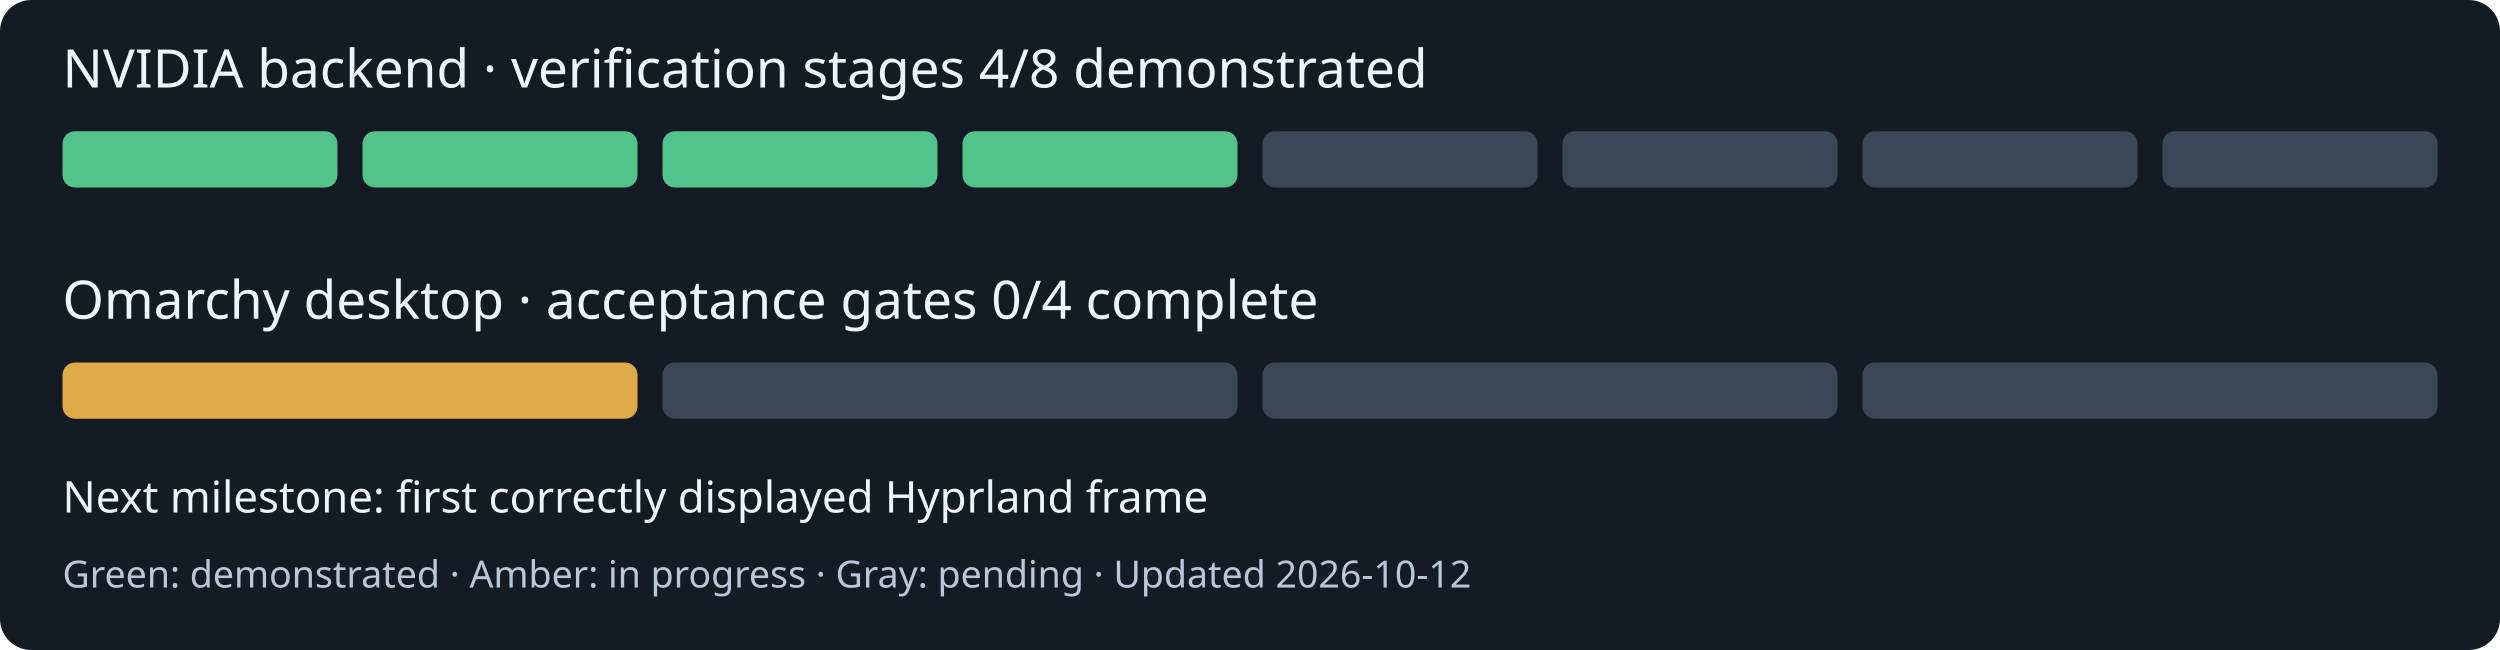
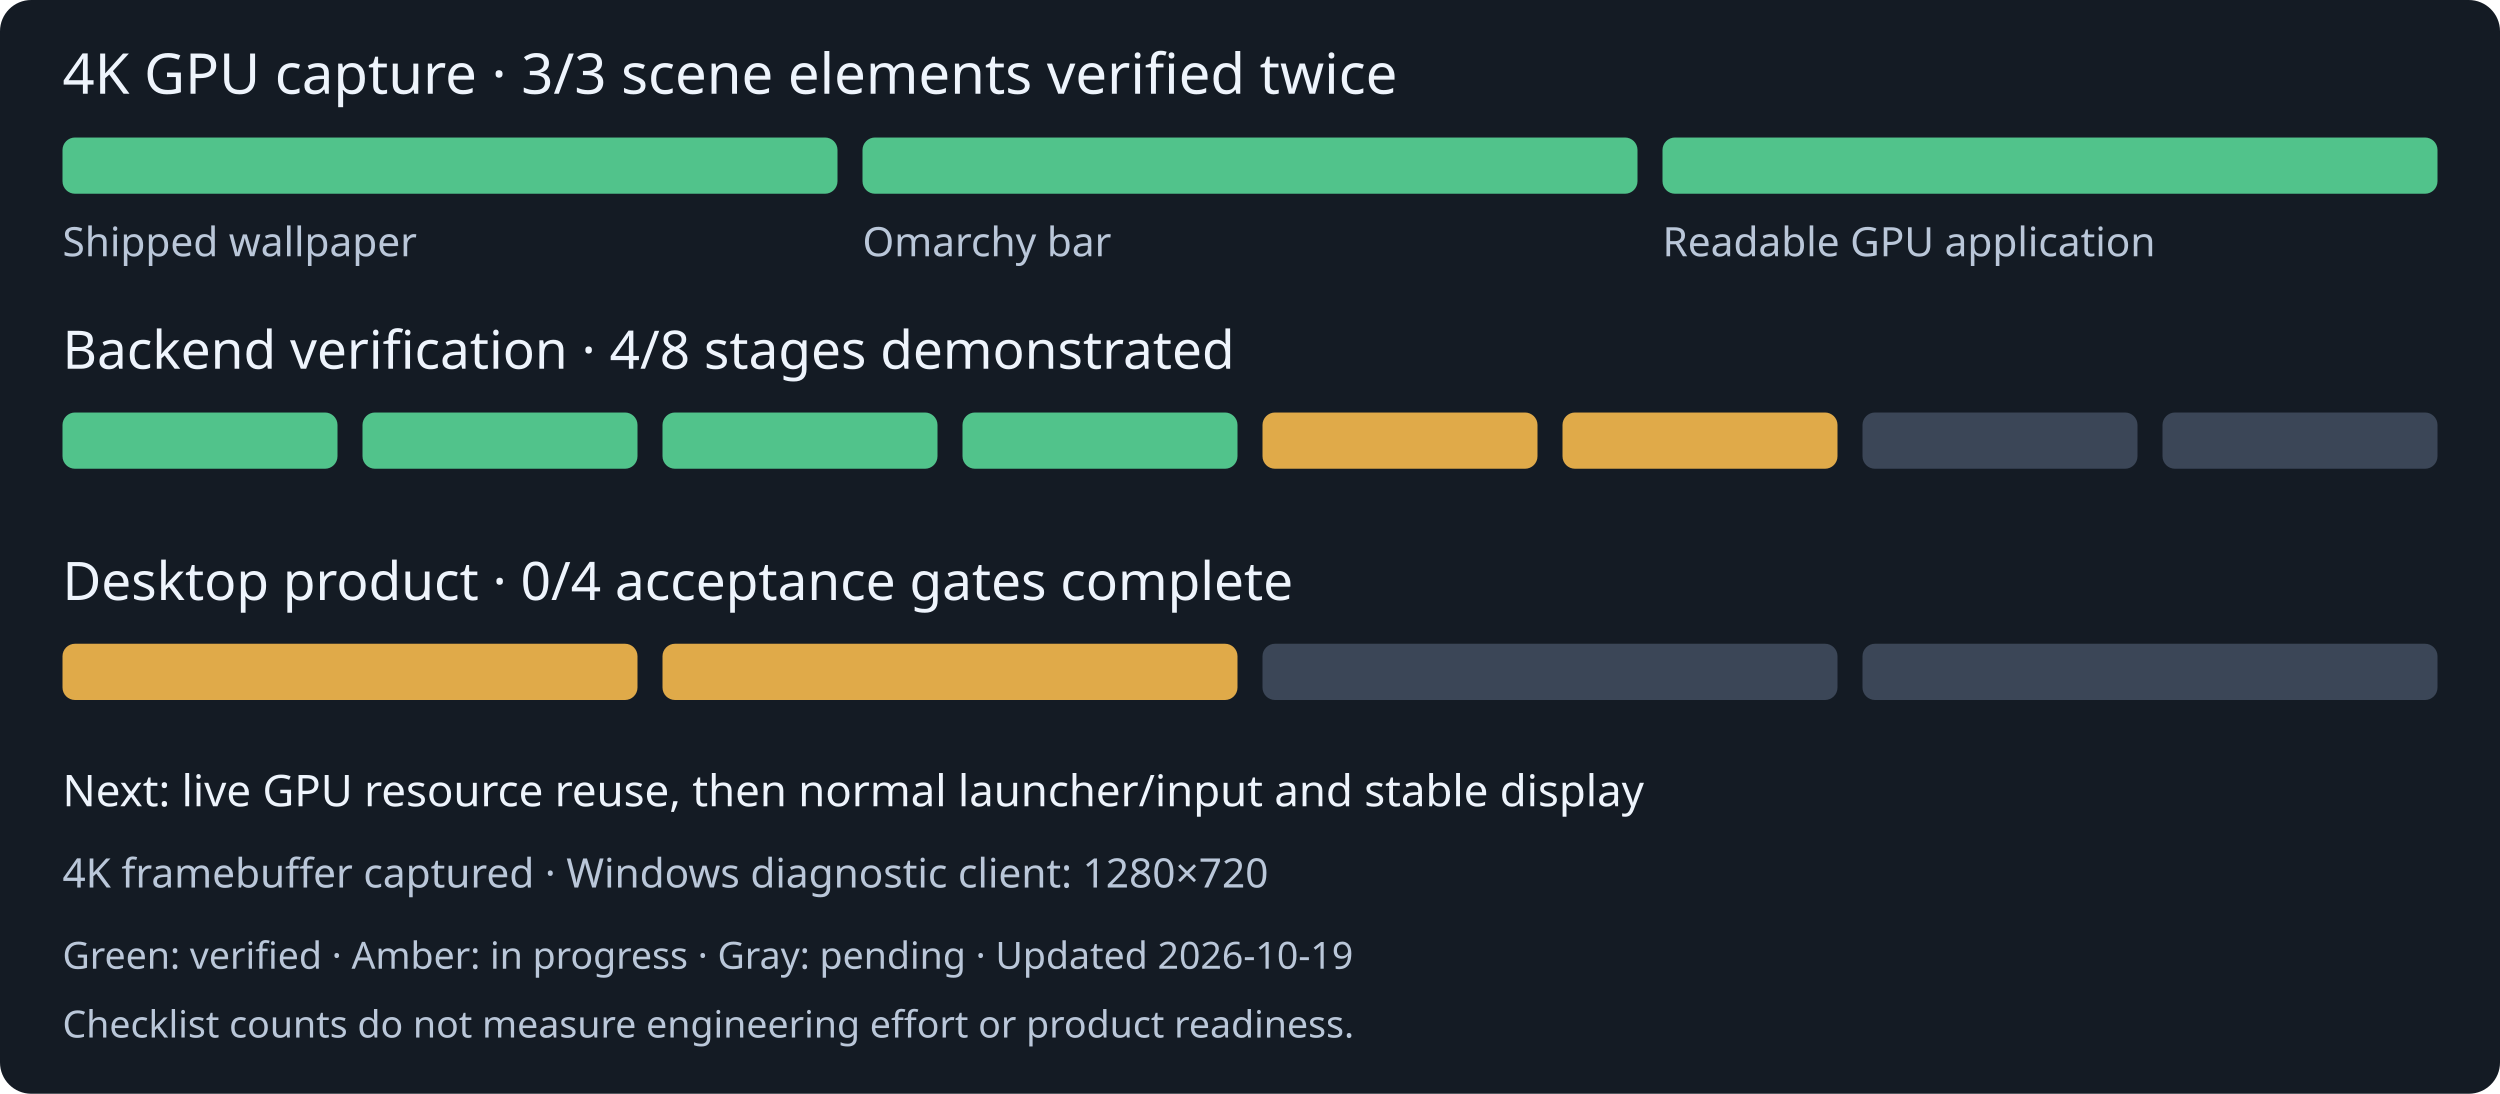
- <svg xmlns="http://www.w3.org/2000/svg" width="800" height="208" viewBox="0 0 800 208" role="img" aria-labelledby="title desc">
-   <rect width="800" height="208" rx="10" fill="#141b24" />
-   <text x="20" y="28" fill="#eef4fc" font-family="sans-serif" font-size="17">NVIDIA backend · verification stages 4/8 demonstrated</text>
-   <g transform="translate(20 42)">
-     <rect width="88" height="18" rx="4" fill="#51c38b" />
-     <rect x="96" width="88" height="18" rx="4" fill="#51c38b" />
-     <rect x="192" width="88" height="18" rx="4" fill="#51c38b" />
-     <rect x="288" width="88" height="18" rx="4" fill="#51c38b" />
-     <rect x="384" width="88" height="18" rx="4" fill="#3b4657" />
-     <rect x="480" width="88" height="18" rx="4" fill="#3b4657" />
-     <rect x="576" width="88" height="18" rx="4" fill="#3b4657" />
-     <rect x="672" width="88" height="18" rx="4" fill="#3b4657" />
+ <svg xmlns="http://www.w3.org/2000/svg" width="800" height="350" viewBox="0 0 800 350" role="img" aria-labelledby="title desc">
+   <rect width="800" height="350" rx="10" fill="#141b24" />
+   <g font-family="sans-serif">
+     <text x="20" y="30" fill="#eef4fc" font-size="18">4K GPU capture · 3/3 scene elements verified twice</text>
+     <g transform="translate(20 44)" fill="#51c38b">
+       <rect width="248" height="18" rx="4" />
+       <rect x="256" width="248" height="18" rx="4" />
+       <rect x="512" width="248" height="18" rx="4" />
+     </g>
+     <g fill="#bac7d9" font-size="13">
+       <text x="20" y="82">Shipped wallpaper</text>
+       <text x="276" y="82">Omarchy bar</text>
+       <text x="532" y="82">Readable GPU application</text>
+     </g>
+     <text x="20" y="118" fill="#eef4fc" font-size="17">Backend verification · 4/8 stages demonstrated</text>
+     <g transform="translate(20 132)">
+       <rect width="88" height="18" rx="4" fill="#51c38b" />
+       <rect x="96" width="88" height="18" rx="4" fill="#51c38b" />
+       <rect x="192" width="88" height="18" rx="4" fill="#51c38b" />
+       <rect x="288" width="88" height="18" rx="4" fill="#51c38b" />
+       <rect x="384" width="88" height="18" rx="4" fill="#e0aa49" />
+       <rect x="480" width="88" height="18" rx="4" fill="#e0aa49" />
+       <rect x="576" width="88" height="18" rx="4" fill="#3b4657" />
+       <rect x="672" width="88" height="18" rx="4" fill="#3b4657" />
+     </g>
+     <text x="20" y="192" fill="#eef4fc" font-size="17">Desktop product · 0/4 acceptance gates complete</text>
+     <g transform="translate(20 206)">
+       <rect width="184" height="18" rx="4" fill="#e0aa49" />
+       <rect x="192" width="184" height="18" rx="4" fill="#e0aa49" />
+       <rect x="384" width="184" height="18" rx="4" fill="#3b4657" />
+       <rect x="576" width="184" height="18" rx="4" fill="#3b4657" />
+     </g>
+     <text x="20" y="258" fill="#eef4fc" font-size="14">Next: live GPU resource reuse, then normal launcher/input and stable display</text>
+     <text x="20" y="284" fill="#bac7d9" font-size="13">4K framebuffer captured · Windows diagnostic client: 1280×720</text>
+     <text x="20" y="310" fill="#bac7d9" font-size="12">Green: verified · Amber: in progress · Gray: pending · Updated 2026-10-19</text>
+     <text x="20" y="332" fill="#bac7d9" font-size="12">Checklist counts do not measure engineering effort or product readiness.</text>
  </g>
-   <text x="20" y="102" fill="#eef4fc" font-family="sans-serif" font-size="17">Omarchy desktop · acceptance gates 0/4 complete</text>
-   <g transform="translate(20 116)">
-     <rect width="184" height="18" rx="4" fill="#e0aa49" />
-     <rect x="192" width="184" height="18" rx="4" fill="#3b4657" />
-     <rect x="384" width="184" height="18" rx="4" fill="#3b4657" />
-     <rect x="576" width="184" height="18" rx="4" fill="#3b4657" />
-   </g>
-   <text x="20" y="164" fill="#eef4fc" font-family="sans-serif" font-size="14">Next milestone: first correctly displayed Hyprland frame</text>
-   <text x="20" y="188" fill="#bac7d9" font-family="sans-serif" font-size="12">Green: demonstrated · Amber: in progress · Gray: pending · Updated 2026-10-12</text>
</svg>
